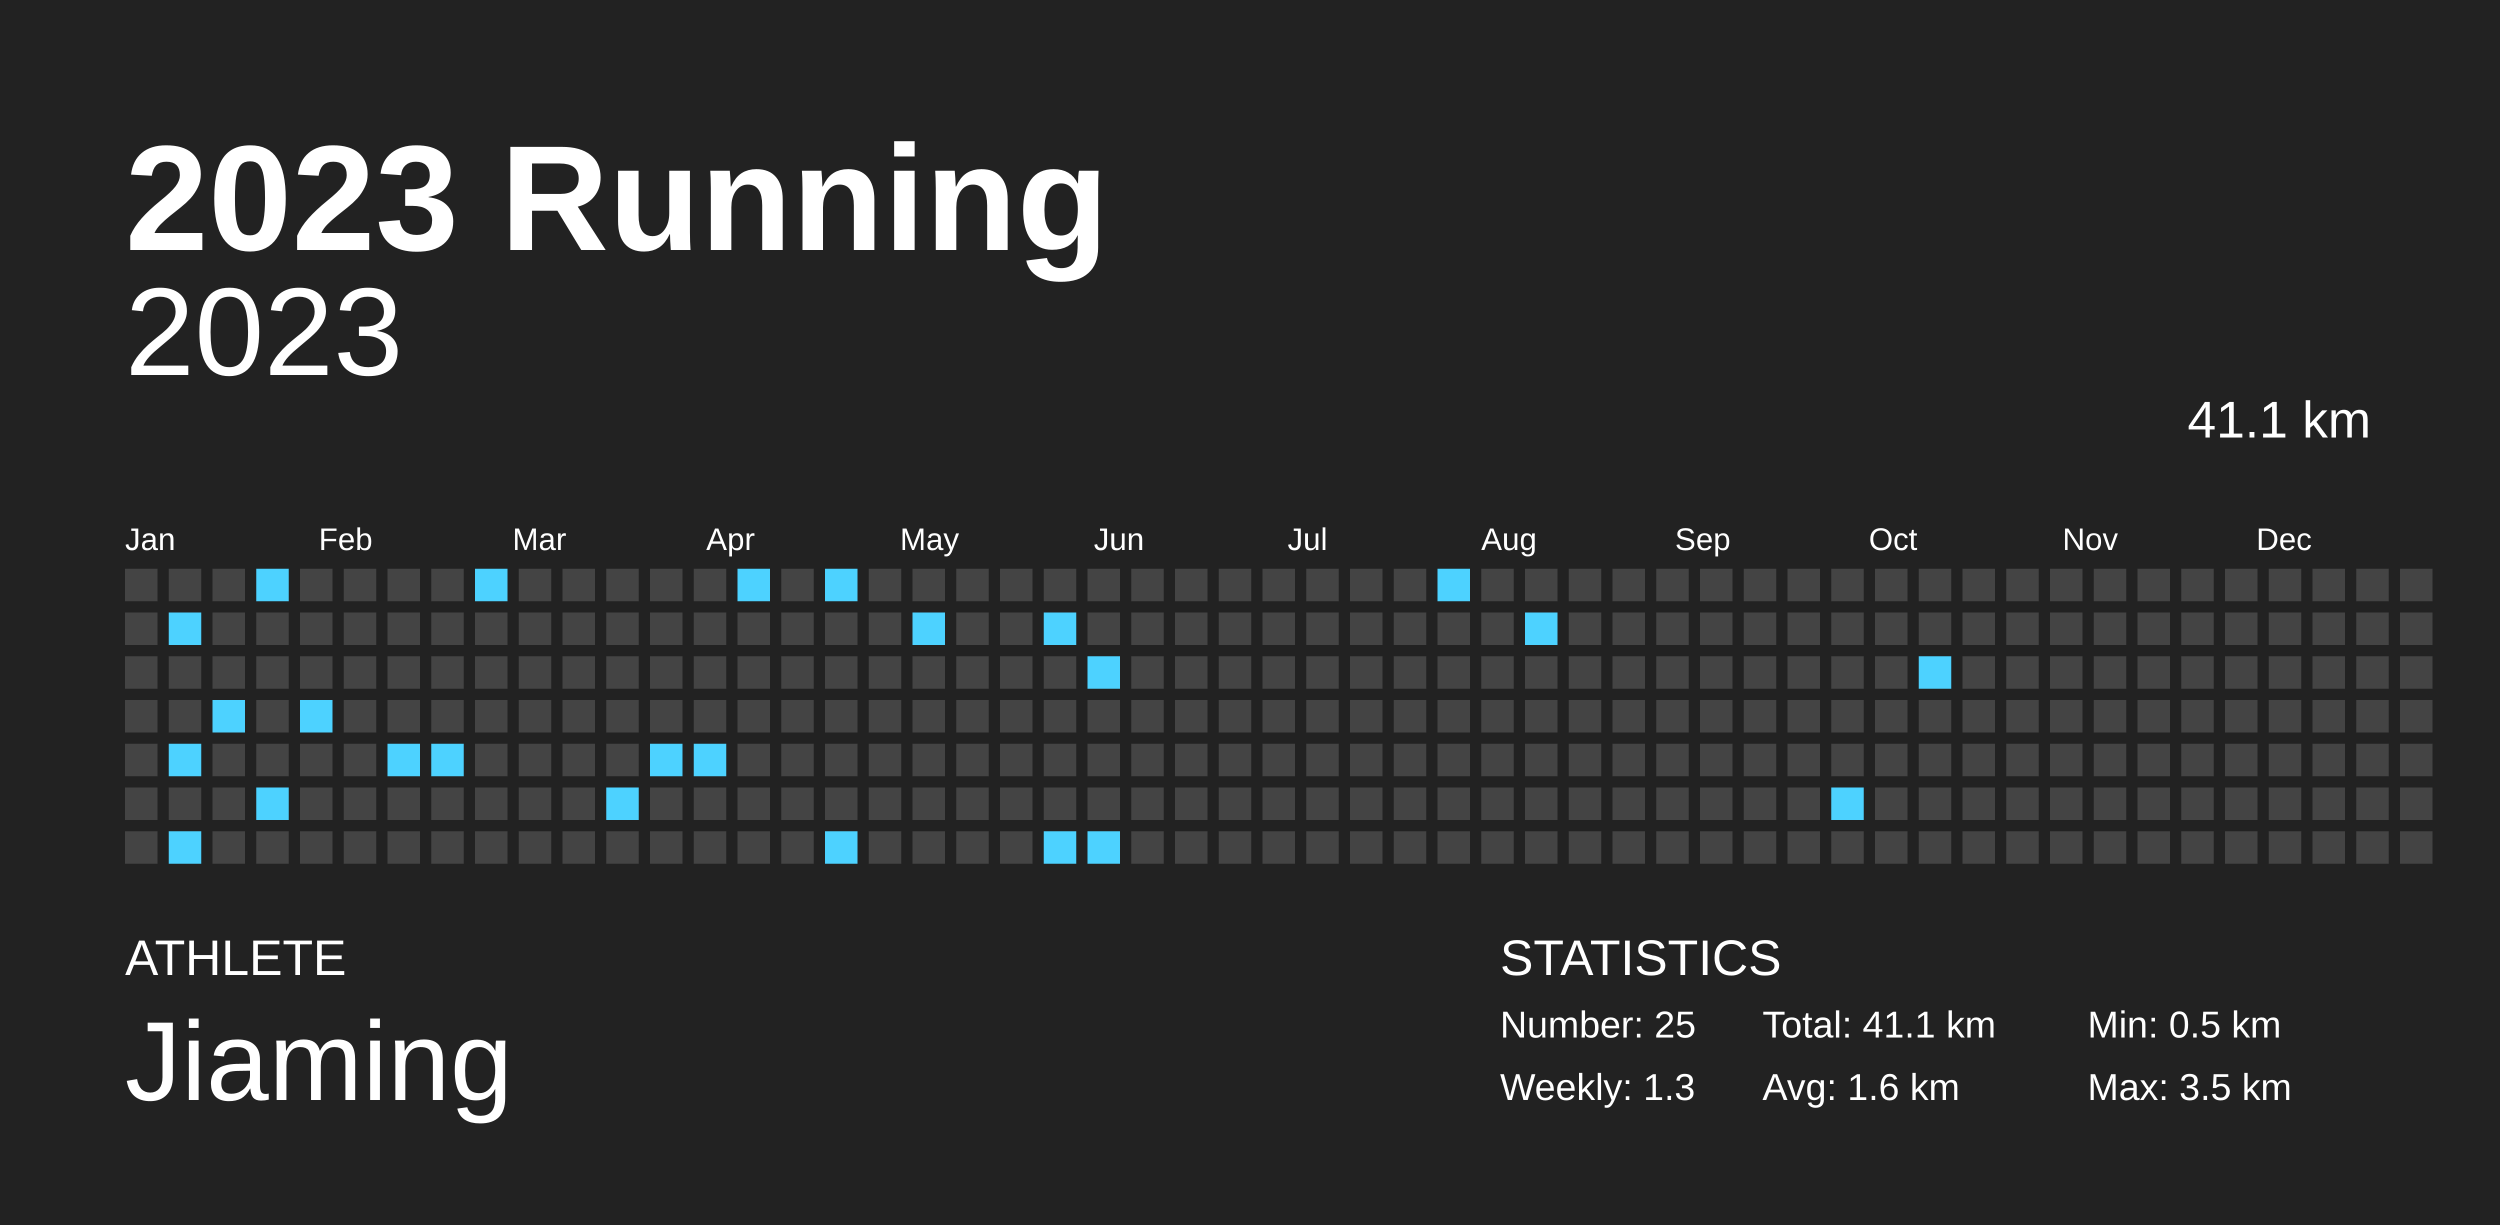
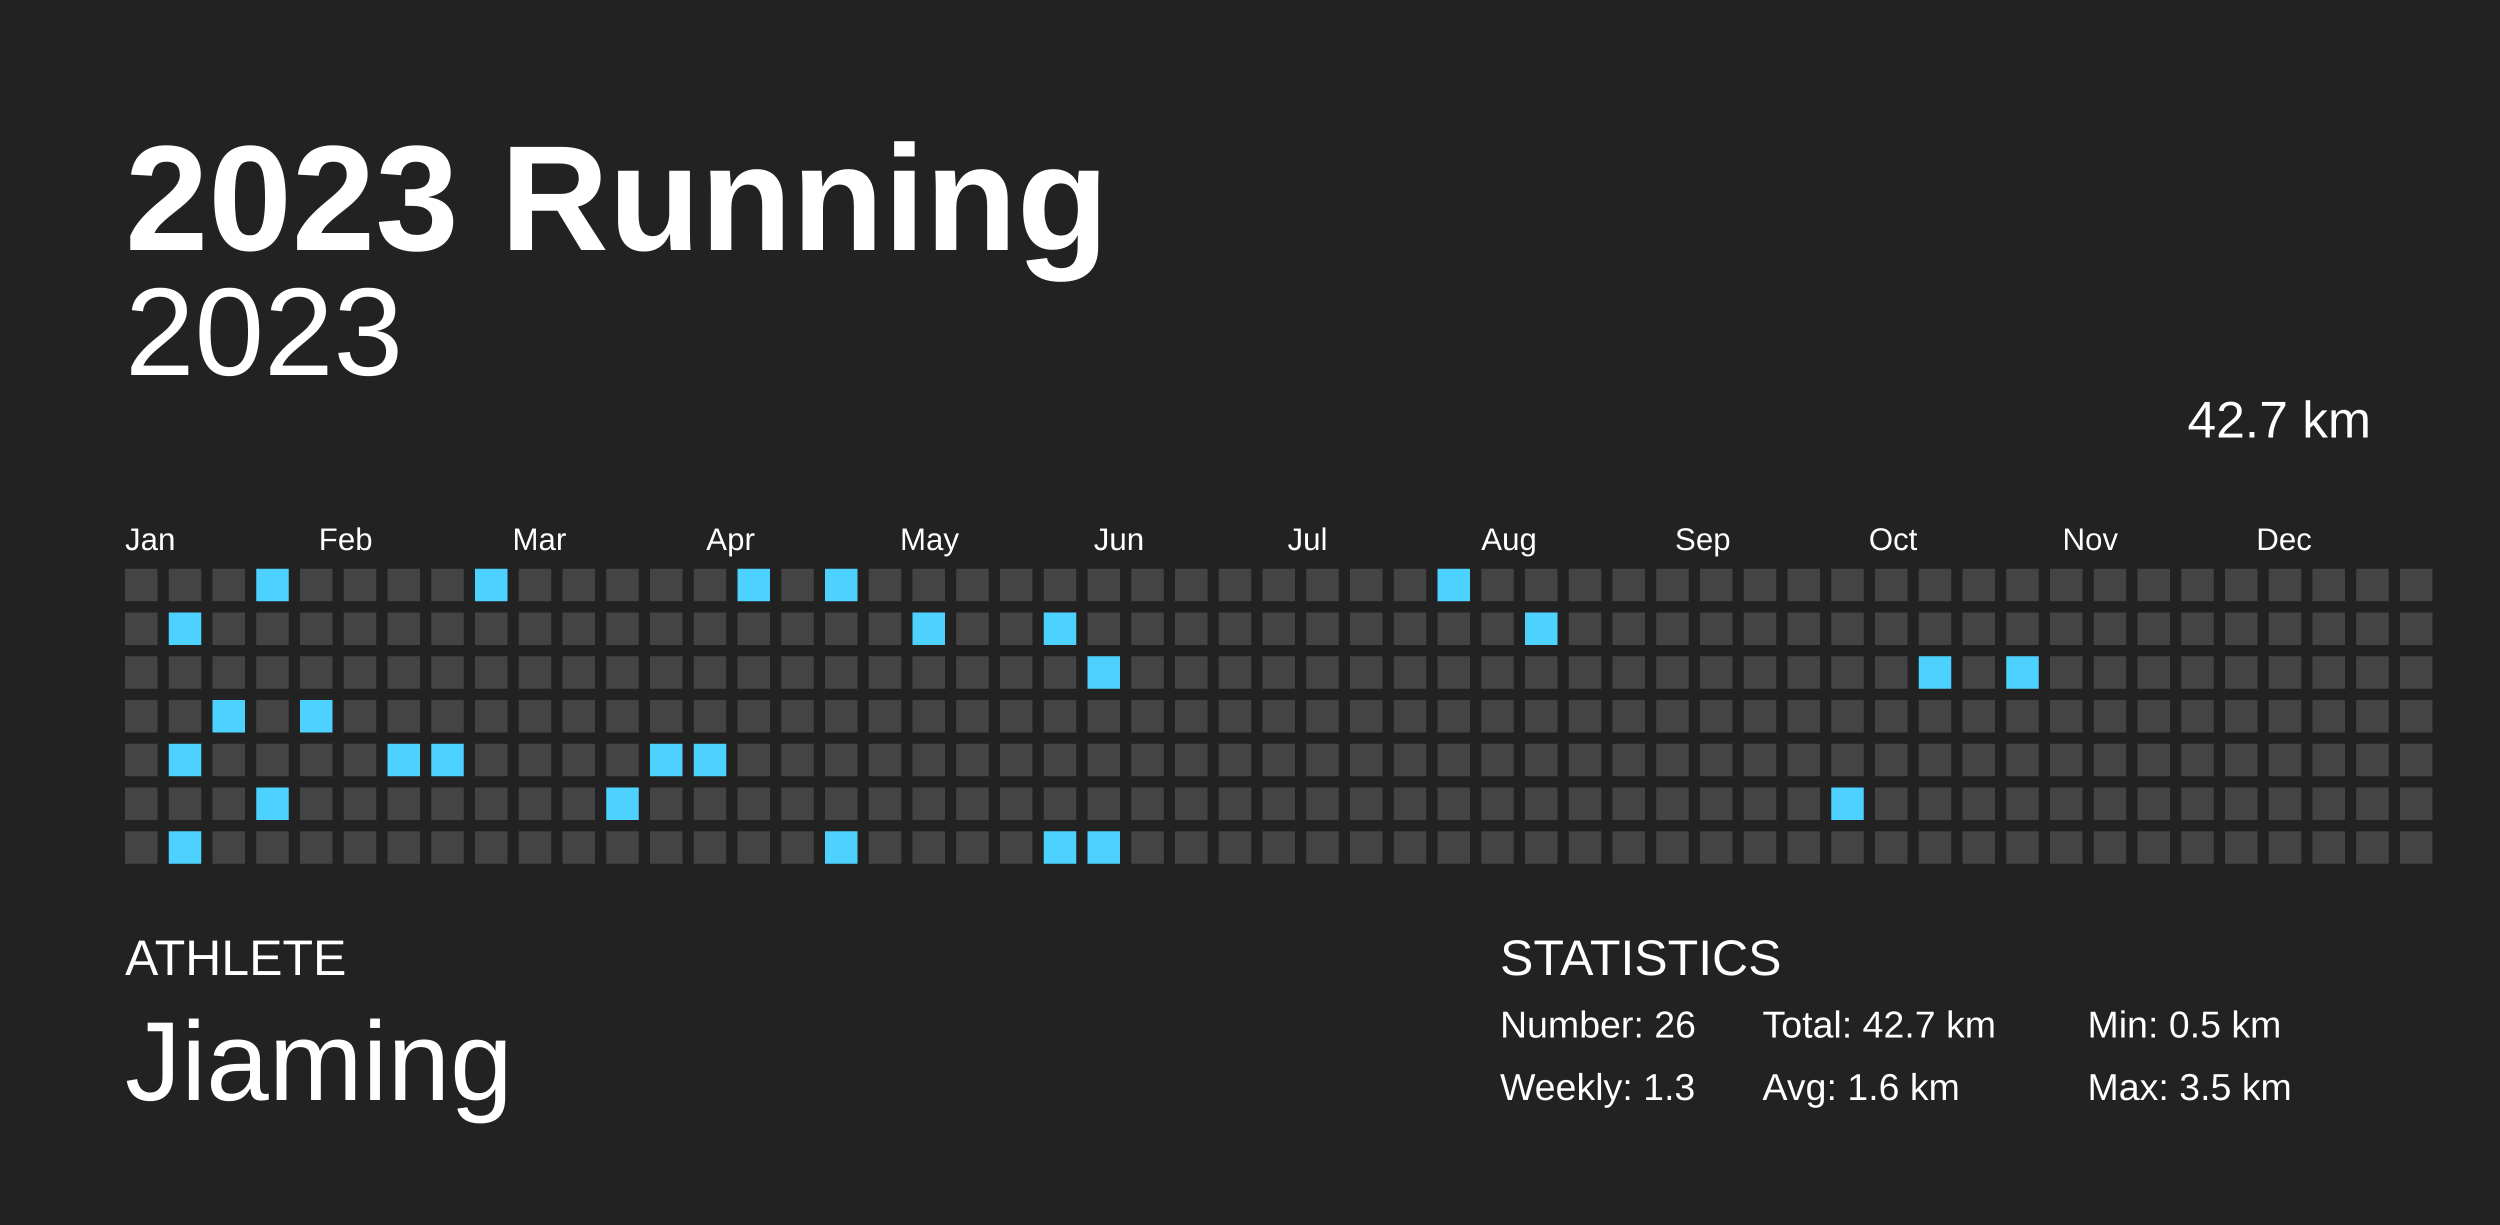
<svg xmlns="http://www.w3.org/2000/svg" baseProfile="full" height="98mm" version="1.1" viewBox="0,0,200,98" width="200mm">
  <defs />
  <rect fill="#222222" height="98" width="200" x="0" y="0" />
  <text fill="#FFFFFF" style="font-size:12px; font-family:Arial; font-weight:bold;" x="10" y="20">2023 Running</text>
  <text fill="#FFFFFF" style="font-size:4px; font-family:Arial" x="10" y="78">ATHLETE</text>
  <text fill="#FFFFFF" style="font-size:9px; font-family:Arial" x="10" y="88">Jiaming</text>
  <text fill="#FFFFFF" style="font-size:4px; font-family:Arial" x="120" y="78">STATISTICS</text>
-   <text fill="#FFFFFF" style="font-size:3px; font-family:Arial" x="120" y="83">Number: 25</text>
+   <text fill="#FFFFFF" style="font-size:3px; font-family:Arial" x="120" y="83">Number: 26</text>
  <text fill="#FFFFFF" style="font-size:3px; font-family:Arial" x="120" y="88">Weekly: 1.3</text>
-   <text fill="#FFFFFF" style="font-size:3px; font-family:Arial" x="141" y="83">Total: 41.1 km</text>
+   <text fill="#FFFFFF" style="font-size:3px; font-family:Arial" x="141" y="83">Total: 42.7 km</text>
  <text fill="#FFFFFF" style="font-size:3px; font-family:Arial" x="141" y="88">Avg: 1.6 km</text>
  <text fill="#FFFFFF" style="font-size:3px; font-family:Arial" x="167" y="83">Min: 0.5 km</text>
  <text fill="#FFFFFF" style="font-size:3px; font-family:Arial" x="167" y="88">Max: 3.5 km</text>
  <text alignment-baseline="hanging" fill="#FFFFFF" style="font-size:10.0px; font-family:Arial;" x="10" y="30">2023</text>
-   <text alignment-baseline="hanging" fill="#FFFFFF" style="font-size:4.125px; font-family:Arial;" x="175" y="35">41.1 km</text>
+   <text alignment-baseline="hanging" fill="#FFFFFF" style="font-size:4.125px; font-family:Arial;" x="175" y="35">42.7 km</text>
  <text fill="#FFFFFF" style="font-size:2.5px; font-family:Arial" x="10.0" y="44">Jan</text>
  <text fill="#FFFFFF" style="font-size:2.5px; font-family:Arial" x="25.5" y="44">Feb</text>
  <text fill="#FFFFFF" style="font-size:2.5px; font-family:Arial" x="41.0" y="44">Mar</text>
  <text fill="#FFFFFF" style="font-size:2.5px; font-family:Arial" x="56.5" y="44">Apr</text>
  <text fill="#FFFFFF" style="font-size:2.5px; font-family:Arial" x="72.0" y="44">May</text>
  <text fill="#FFFFFF" style="font-size:2.5px; font-family:Arial" x="87.5" y="44">Jun</text>
  <text fill="#FFFFFF" style="font-size:2.5px; font-family:Arial" x="103.0" y="44">Jul</text>
  <text fill="#FFFFFF" style="font-size:2.5px; font-family:Arial" x="118.5" y="44">Aug</text>
  <text fill="#FFFFFF" style="font-size:2.5px; font-family:Arial" x="134.0" y="44">Sep</text>
  <text fill="#FFFFFF" style="font-size:2.5px; font-family:Arial" x="149.5" y="44">Oct</text>
  <text fill="#FFFFFF" style="font-size:2.5px; font-family:Arial" x="165.0" y="44">Nov</text>
  <text fill="#FFFFFF" style="font-size:2.5px; font-family:Arial" x="180.5" y="44">Dec</text>
  <rect fill="#444444" height="2.6" width="2.6" x="10.0" y="45.5" />
  <rect fill="#444444" height="2.6" width="2.6" x="10.0" y="49.0" />
  <rect fill="#444444" height="2.6" width="2.6" x="10.0" y="52.5" />
  <rect fill="#444444" height="2.6" width="2.6" x="10.0" y="56.0" />
  <rect fill="#444444" height="2.6" width="2.6" x="10.0" y="59.5" />
  <rect fill="#444444" height="2.6" width="2.6" x="10.0" y="63.0" />
  <rect fill="#444444" height="2.6" width="2.6" x="10.0" y="66.5" />
  <rect fill="#444444" height="2.6" width="2.6" x="13.5" y="45.5" />
  <rect fill="#4dd2ff" height="2.6" width="2.6" x="13.5" y="49.0" />
  <rect fill="#444444" height="2.6" width="2.6" x="13.5" y="52.5" />
  <rect fill="#444444" height="2.6" width="2.6" x="13.5" y="56.0" />
  <rect fill="#4dd2ff" height="2.6" width="2.6" x="13.5" y="59.5" />
  <rect fill="#444444" height="2.6" width="2.6" x="13.5" y="63.0" />
  <rect fill="#4dd2ff" height="2.6" width="2.6" x="13.5" y="66.5" />
  <rect fill="#444444" height="2.6" width="2.6" x="17.0" y="45.5" />
  <rect fill="#444444" height="2.6" width="2.6" x="17.0" y="49.0" />
  <rect fill="#444444" height="2.6" width="2.6" x="17.0" y="52.5" />
  <rect fill="#4dd2ff" height="2.6" width="2.6" x="17.0" y="56.0" />
  <rect fill="#444444" height="2.6" width="2.6" x="17.0" y="59.5" />
  <rect fill="#444444" height="2.6" width="2.6" x="17.0" y="63.0" />
  <rect fill="#444444" height="2.6" width="2.6" x="17.0" y="66.5" />
  <rect fill="#4dd2ff" height="2.6" width="2.6" x="20.5" y="45.5" />
  <rect fill="#444444" height="2.6" width="2.6" x="20.5" y="49.0" />
  <rect fill="#444444" height="2.6" width="2.6" x="20.5" y="52.5" />
  <rect fill="#444444" height="2.6" width="2.6" x="20.5" y="56.0" />
  <rect fill="#444444" height="2.6" width="2.6" x="20.5" y="59.5" />
  <rect fill="#4dd2ff" height="2.6" width="2.6" x="20.5" y="63.0" />
  <rect fill="#444444" height="2.6" width="2.6" x="20.5" y="66.5" />
  <rect fill="#444444" height="2.6" width="2.6" x="24.0" y="45.5" />
  <rect fill="#444444" height="2.6" width="2.6" x="24.0" y="49.0" />
  <rect fill="#444444" height="2.6" width="2.6" x="24.0" y="52.5" />
  <rect fill="#4dd2ff" height="2.6" width="2.6" x="24.0" y="56.0" />
  <rect fill="#444444" height="2.6" width="2.6" x="24.0" y="59.5" />
  <rect fill="#444444" height="2.6" width="2.6" x="24.0" y="63.0" />
  <rect fill="#444444" height="2.6" width="2.6" x="24.0" y="66.5" />
  <rect fill="#444444" height="2.6" width="2.6" x="27.5" y="45.5" />
  <rect fill="#444444" height="2.6" width="2.6" x="27.5" y="49.0" />
  <rect fill="#444444" height="2.6" width="2.6" x="27.5" y="52.5" />
  <rect fill="#444444" height="2.6" width="2.6" x="27.5" y="56.0" />
  <rect fill="#444444" height="2.6" width="2.6" x="27.5" y="59.5" />
  <rect fill="#444444" height="2.6" width="2.6" x="27.5" y="63.0" />
  <rect fill="#444444" height="2.6" width="2.6" x="27.5" y="66.5" />
  <rect fill="#444444" height="2.6" width="2.6" x="31.0" y="45.5" />
  <rect fill="#444444" height="2.6" width="2.6" x="31.0" y="49.0" />
  <rect fill="#444444" height="2.6" width="2.6" x="31.0" y="52.5" />
  <rect fill="#444444" height="2.6" width="2.6" x="31.0" y="56.0" />
  <rect fill="#4dd2ff" height="2.6" width="2.6" x="31.0" y="59.5" />
  <rect fill="#444444" height="2.6" width="2.6" x="31.0" y="63.0" />
  <rect fill="#444444" height="2.6" width="2.6" x="31.0" y="66.5" />
  <rect fill="#444444" height="2.6" width="2.6" x="34.5" y="45.5" />
  <rect fill="#444444" height="2.6" width="2.6" x="34.5" y="49.0" />
  <rect fill="#444444" height="2.6" width="2.6" x="34.5" y="52.5" />
  <rect fill="#444444" height="2.6" width="2.6" x="34.5" y="56.0" />
  <rect fill="#4dd2ff" height="2.6" width="2.6" x="34.5" y="59.5" />
  <rect fill="#444444" height="2.6" width="2.6" x="34.5" y="63.0" />
  <rect fill="#444444" height="2.6" width="2.6" x="34.5" y="66.5" />
  <rect fill="#4dd2ff" height="2.6" width="2.6" x="38.0" y="45.5" />
  <rect fill="#444444" height="2.6" width="2.6" x="38.0" y="49.0" />
  <rect fill="#444444" height="2.6" width="2.6" x="38.0" y="52.5" />
  <rect fill="#444444" height="2.6" width="2.6" x="38.0" y="56.0" />
  <rect fill="#444444" height="2.6" width="2.6" x="38.0" y="59.5" />
  <rect fill="#444444" height="2.6" width="2.6" x="38.0" y="63.0" />
  <rect fill="#444444" height="2.6" width="2.6" x="38.0" y="66.5" />
  <rect fill="#444444" height="2.6" width="2.6" x="41.5" y="45.5" />
  <rect fill="#444444" height="2.6" width="2.6" x="41.5" y="49.0" />
  <rect fill="#444444" height="2.6" width="2.6" x="41.5" y="52.5" />
  <rect fill="#444444" height="2.6" width="2.6" x="41.5" y="56.0" />
  <rect fill="#444444" height="2.6" width="2.6" x="41.5" y="59.5" />
  <rect fill="#444444" height="2.6" width="2.6" x="41.5" y="63.0" />
  <rect fill="#444444" height="2.6" width="2.6" x="41.5" y="66.5" />
  <rect fill="#444444" height="2.6" width="2.6" x="45.0" y="45.5" />
  <rect fill="#444444" height="2.6" width="2.6" x="45.0" y="49.0" />
  <rect fill="#444444" height="2.6" width="2.6" x="45.0" y="52.5" />
  <rect fill="#444444" height="2.6" width="2.6" x="45.0" y="56.0" />
  <rect fill="#444444" height="2.6" width="2.6" x="45.0" y="59.5" />
  <rect fill="#444444" height="2.6" width="2.6" x="45.0" y="63.0" />
  <rect fill="#444444" height="2.6" width="2.6" x="45.0" y="66.5" />
  <rect fill="#444444" height="2.6" width="2.6" x="48.5" y="45.5" />
  <rect fill="#444444" height="2.6" width="2.6" x="48.5" y="49.0" />
  <rect fill="#444444" height="2.6" width="2.6" x="48.5" y="52.5" />
  <rect fill="#444444" height="2.6" width="2.6" x="48.5" y="56.0" />
  <rect fill="#444444" height="2.6" width="2.6" x="48.5" y="59.5" />
  <rect fill="#4dd2ff" height="2.6" width="2.6" x="48.5" y="63.0" />
  <rect fill="#444444" height="2.6" width="2.6" x="48.5" y="66.5" />
  <rect fill="#444444" height="2.6" width="2.6" x="52.0" y="45.5" />
  <rect fill="#444444" height="2.6" width="2.6" x="52.0" y="49.0" />
  <rect fill="#444444" height="2.6" width="2.6" x="52.0" y="52.5" />
  <rect fill="#444444" height="2.6" width="2.6" x="52.0" y="56.0" />
  <rect fill="#4dd2ff" height="2.6" width="2.6" x="52.0" y="59.5" />
  <rect fill="#444444" height="2.6" width="2.6" x="52.0" y="63.0" />
  <rect fill="#444444" height="2.6" width="2.6" x="52.0" y="66.5" />
  <rect fill="#444444" height="2.6" width="2.6" x="55.5" y="45.5" />
  <rect fill="#444444" height="2.6" width="2.6" x="55.5" y="49.0" />
  <rect fill="#444444" height="2.6" width="2.6" x="55.5" y="52.5" />
  <rect fill="#444444" height="2.6" width="2.6" x="55.5" y="56.0" />
  <rect fill="#4dd2ff" height="2.6" width="2.6" x="55.5" y="59.5" />
  <rect fill="#444444" height="2.6" width="2.6" x="55.5" y="63.0" />
  <rect fill="#444444" height="2.6" width="2.6" x="55.5" y="66.5" />
  <rect fill="#4dd2ff" height="2.6" width="2.6" x="59.0" y="45.5" />
  <rect fill="#444444" height="2.6" width="2.6" x="59.0" y="49.0" />
  <rect fill="#444444" height="2.6" width="2.6" x="59.0" y="52.5" />
  <rect fill="#444444" height="2.6" width="2.6" x="59.0" y="56.0" />
  <rect fill="#444444" height="2.6" width="2.6" x="59.0" y="59.5" />
  <rect fill="#444444" height="2.6" width="2.6" x="59.0" y="63.0" />
  <rect fill="#444444" height="2.6" width="2.6" x="59.0" y="66.5" />
  <rect fill="#444444" height="2.6" width="2.6" x="62.5" y="45.5" />
  <rect fill="#444444" height="2.6" width="2.6" x="62.5" y="49.0" />
  <rect fill="#444444" height="2.6" width="2.6" x="62.5" y="52.5" />
  <rect fill="#444444" height="2.6" width="2.6" x="62.5" y="56.0" />
  <rect fill="#444444" height="2.6" width="2.6" x="62.5" y="59.5" />
  <rect fill="#444444" height="2.6" width="2.6" x="62.5" y="63.0" />
  <rect fill="#444444" height="2.6" width="2.6" x="62.5" y="66.5" />
  <rect fill="#4dd2ff" height="2.6" width="2.6" x="66.0" y="45.5" />
  <rect fill="#444444" height="2.6" width="2.6" x="66.0" y="49.0" />
  <rect fill="#444444" height="2.6" width="2.6" x="66.0" y="52.5" />
  <rect fill="#444444" height="2.6" width="2.6" x="66.0" y="56.0" />
  <rect fill="#444444" height="2.6" width="2.6" x="66.0" y="59.5" />
  <rect fill="#444444" height="2.6" width="2.6" x="66.0" y="63.0" />
  <rect fill="#4dd2ff" height="2.6" width="2.6" x="66.0" y="66.5" />
  <rect fill="#444444" height="2.6" width="2.6" x="69.5" y="45.5" />
  <rect fill="#444444" height="2.6" width="2.6" x="69.5" y="49.0" />
  <rect fill="#444444" height="2.6" width="2.6" x="69.5" y="52.5" />
  <rect fill="#444444" height="2.6" width="2.6" x="69.5" y="56.0" />
  <rect fill="#444444" height="2.6" width="2.6" x="69.5" y="59.5" />
  <rect fill="#444444" height="2.6" width="2.6" x="69.5" y="63.0" />
  <rect fill="#444444" height="2.6" width="2.6" x="69.5" y="66.5" />
  <rect fill="#444444" height="2.6" width="2.6" x="73.0" y="45.5" />
  <rect fill="#4dd2ff" height="2.6" width="2.6" x="73.0" y="49.0" />
  <rect fill="#444444" height="2.6" width="2.6" x="73.0" y="52.5" />
  <rect fill="#444444" height="2.6" width="2.6" x="73.0" y="56.0" />
  <rect fill="#444444" height="2.6" width="2.6" x="73.0" y="59.5" />
  <rect fill="#444444" height="2.6" width="2.6" x="73.0" y="63.0" />
  <rect fill="#444444" height="2.6" width="2.6" x="73.0" y="66.5" />
  <rect fill="#444444" height="2.6" width="2.6" x="76.5" y="45.5" />
  <rect fill="#444444" height="2.6" width="2.6" x="76.5" y="49.0" />
  <rect fill="#444444" height="2.6" width="2.6" x="76.5" y="52.5" />
  <rect fill="#444444" height="2.6" width="2.6" x="76.5" y="56.0" />
  <rect fill="#444444" height="2.6" width="2.6" x="76.5" y="59.5" />
  <rect fill="#444444" height="2.6" width="2.6" x="76.5" y="63.0" />
  <rect fill="#444444" height="2.6" width="2.6" x="76.5" y="66.5" />
  <rect fill="#444444" height="2.6" width="2.6" x="80.0" y="45.5" />
  <rect fill="#444444" height="2.6" width="2.6" x="80.0" y="49.0" />
  <rect fill="#444444" height="2.6" width="2.6" x="80.0" y="52.5" />
  <rect fill="#444444" height="2.6" width="2.6" x="80.0" y="56.0" />
  <rect fill="#444444" height="2.6" width="2.6" x="80.0" y="59.5" />
  <rect fill="#444444" height="2.6" width="2.6" x="80.0" y="63.0" />
  <rect fill="#444444" height="2.6" width="2.6" x="80.0" y="66.5" />
  <rect fill="#444444" height="2.6" width="2.6" x="83.5" y="45.5" />
  <rect fill="#4dd2ff" height="2.6" width="2.6" x="83.5" y="49.0" />
  <rect fill="#444444" height="2.6" width="2.6" x="83.5" y="52.5" />
  <rect fill="#444444" height="2.6" width="2.6" x="83.5" y="56.0" />
  <rect fill="#444444" height="2.6" width="2.6" x="83.5" y="59.5" />
  <rect fill="#444444" height="2.6" width="2.6" x="83.5" y="63.0" />
  <rect fill="#4dd2ff" height="2.6" width="2.6" x="83.5" y="66.5" />
  <rect fill="#444444" height="2.6" width="2.6" x="87.0" y="45.5" />
  <rect fill="#444444" height="2.6" width="2.6" x="87.0" y="49.0" />
  <rect fill="#4dd2ff" height="2.6" width="2.6" x="87.0" y="52.5" />
  <rect fill="#444444" height="2.6" width="2.6" x="87.0" y="56.0" />
  <rect fill="#444444" height="2.6" width="2.6" x="87.0" y="59.5" />
  <rect fill="#444444" height="2.6" width="2.6" x="87.0" y="63.0" />
  <rect fill="#4dd2ff" height="2.6" width="2.6" x="87.0" y="66.5" />
  <rect fill="#444444" height="2.6" width="2.6" x="90.5" y="45.5" />
  <rect fill="#444444" height="2.6" width="2.6" x="90.5" y="49.0" />
  <rect fill="#444444" height="2.6" width="2.6" x="90.5" y="52.5" />
  <rect fill="#444444" height="2.6" width="2.6" x="90.5" y="56.0" />
  <rect fill="#444444" height="2.6" width="2.6" x="90.5" y="59.5" />
  <rect fill="#444444" height="2.6" width="2.6" x="90.5" y="63.0" />
  <rect fill="#444444" height="2.6" width="2.6" x="90.5" y="66.5" />
  <rect fill="#444444" height="2.6" width="2.6" x="94.0" y="45.5" />
  <rect fill="#444444" height="2.6" width="2.6" x="94.0" y="49.0" />
  <rect fill="#444444" height="2.6" width="2.6" x="94.0" y="52.5" />
  <rect fill="#444444" height="2.6" width="2.6" x="94.0" y="56.0" />
  <rect fill="#444444" height="2.6" width="2.6" x="94.0" y="59.5" />
  <rect fill="#444444" height="2.6" width="2.6" x="94.0" y="63.0" />
  <rect fill="#444444" height="2.6" width="2.6" x="94.0" y="66.5" />
  <rect fill="#444444" height="2.6" width="2.6" x="97.5" y="45.5" />
  <rect fill="#444444" height="2.6" width="2.6" x="97.5" y="49.0" />
  <rect fill="#444444" height="2.6" width="2.6" x="97.5" y="52.5" />
  <rect fill="#444444" height="2.6" width="2.6" x="97.5" y="56.0" />
  <rect fill="#444444" height="2.6" width="2.6" x="97.5" y="59.5" />
  <rect fill="#444444" height="2.6" width="2.6" x="97.5" y="63.0" />
  <rect fill="#444444" height="2.6" width="2.6" x="97.5" y="66.5" />
  <rect fill="#444444" height="2.6" width="2.6" x="101.0" y="45.5" />
  <rect fill="#444444" height="2.6" width="2.6" x="101.0" y="49.0" />
  <rect fill="#444444" height="2.6" width="2.6" x="101.0" y="52.5" />
  <rect fill="#444444" height="2.6" width="2.6" x="101.0" y="56.0" />
  <rect fill="#444444" height="2.6" width="2.6" x="101.0" y="59.5" />
  <rect fill="#444444" height="2.6" width="2.6" x="101.0" y="63.0" />
  <rect fill="#444444" height="2.6" width="2.6" x="101.0" y="66.5" />
  <rect fill="#444444" height="2.6" width="2.6" x="104.5" y="45.5" />
  <rect fill="#444444" height="2.6" width="2.6" x="104.5" y="49.0" />
  <rect fill="#444444" height="2.6" width="2.6" x="104.5" y="52.5" />
  <rect fill="#444444" height="2.6" width="2.6" x="104.5" y="56.0" />
  <rect fill="#444444" height="2.6" width="2.6" x="104.5" y="59.5" />
  <rect fill="#444444" height="2.6" width="2.6" x="104.5" y="63.0" />
  <rect fill="#444444" height="2.6" width="2.6" x="104.5" y="66.5" />
  <rect fill="#444444" height="2.6" width="2.6" x="108.0" y="45.5" />
  <rect fill="#444444" height="2.6" width="2.6" x="108.0" y="49.0" />
  <rect fill="#444444" height="2.6" width="2.6" x="108.0" y="52.5" />
  <rect fill="#444444" height="2.6" width="2.6" x="108.0" y="56.0" />
  <rect fill="#444444" height="2.6" width="2.6" x="108.0" y="59.5" />
  <rect fill="#444444" height="2.6" width="2.6" x="108.0" y="63.0" />
  <rect fill="#444444" height="2.6" width="2.6" x="108.0" y="66.5" />
  <rect fill="#444444" height="2.6" width="2.6" x="111.5" y="45.5" />
  <rect fill="#444444" height="2.6" width="2.6" x="111.5" y="49.0" />
  <rect fill="#444444" height="2.6" width="2.6" x="111.5" y="52.5" />
  <rect fill="#444444" height="2.6" width="2.6" x="111.5" y="56.0" />
  <rect fill="#444444" height="2.6" width="2.6" x="111.5" y="59.5" />
  <rect fill="#444444" height="2.6" width="2.6" x="111.5" y="63.0" />
  <rect fill="#444444" height="2.6" width="2.6" x="111.5" y="66.5" />
  <rect fill="#4dd2ff" height="2.6" width="2.6" x="115.0" y="45.5" />
  <rect fill="#444444" height="2.6" width="2.6" x="115.0" y="49.0" />
  <rect fill="#444444" height="2.6" width="2.6" x="115.0" y="52.5" />
  <rect fill="#444444" height="2.6" width="2.6" x="115.0" y="56.0" />
  <rect fill="#444444" height="2.6" width="2.6" x="115.0" y="59.5" />
  <rect fill="#444444" height="2.6" width="2.6" x="115.0" y="63.0" />
  <rect fill="#444444" height="2.6" width="2.6" x="115.0" y="66.5" />
  <rect fill="#444444" height="2.6" width="2.6" x="118.5" y="45.5" />
  <rect fill="#444444" height="2.6" width="2.6" x="118.5" y="49.0" />
  <rect fill="#444444" height="2.6" width="2.6" x="118.5" y="52.5" />
  <rect fill="#444444" height="2.6" width="2.6" x="118.5" y="56.0" />
  <rect fill="#444444" height="2.6" width="2.6" x="118.5" y="59.5" />
  <rect fill="#444444" height="2.6" width="2.6" x="118.5" y="63.0" />
  <rect fill="#444444" height="2.6" width="2.6" x="118.5" y="66.5" />
  <rect fill="#444444" height="2.6" width="2.6" x="122.0" y="45.5" />
  <rect fill="#4dd2ff" height="2.6" width="2.6" x="122.0" y="49.0" />
  <rect fill="#444444" height="2.6" width="2.6" x="122.0" y="52.5" />
  <rect fill="#444444" height="2.6" width="2.6" x="122.0" y="56.0" />
  <rect fill="#444444" height="2.6" width="2.6" x="122.0" y="59.5" />
  <rect fill="#444444" height="2.6" width="2.6" x="122.0" y="63.0" />
  <rect fill="#444444" height="2.6" width="2.6" x="122.0" y="66.5" />
  <rect fill="#444444" height="2.6" width="2.6" x="125.5" y="45.5" />
  <rect fill="#444444" height="2.6" width="2.6" x="125.5" y="49.0" />
  <rect fill="#444444" height="2.6" width="2.6" x="125.5" y="52.5" />
  <rect fill="#444444" height="2.6" width="2.6" x="125.5" y="56.0" />
  <rect fill="#444444" height="2.6" width="2.6" x="125.5" y="59.5" />
  <rect fill="#444444" height="2.6" width="2.6" x="125.5" y="63.0" />
  <rect fill="#444444" height="2.6" width="2.6" x="125.5" y="66.5" />
  <rect fill="#444444" height="2.6" width="2.6" x="129.0" y="45.5" />
  <rect fill="#444444" height="2.6" width="2.6" x="129.0" y="49.0" />
  <rect fill="#444444" height="2.6" width="2.6" x="129.0" y="52.5" />
  <rect fill="#444444" height="2.6" width="2.6" x="129.0" y="56.0" />
  <rect fill="#444444" height="2.6" width="2.6" x="129.0" y="59.5" />
  <rect fill="#444444" height="2.6" width="2.6" x="129.0" y="63.0" />
  <rect fill="#444444" height="2.6" width="2.6" x="129.0" y="66.5" />
  <rect fill="#444444" height="2.6" width="2.6" x="132.5" y="45.5" />
  <rect fill="#444444" height="2.6" width="2.6" x="132.5" y="49.0" />
  <rect fill="#444444" height="2.6" width="2.6" x="132.5" y="52.5" />
  <rect fill="#444444" height="2.6" width="2.6" x="132.5" y="56.0" />
  <rect fill="#444444" height="2.6" width="2.6" x="132.5" y="59.5" />
  <rect fill="#444444" height="2.6" width="2.6" x="132.5" y="63.0" />
  <rect fill="#444444" height="2.6" width="2.6" x="132.5" y="66.5" />
  <rect fill="#444444" height="2.6" width="2.6" x="136.0" y="45.5" />
  <rect fill="#444444" height="2.6" width="2.6" x="136.0" y="49.0" />
  <rect fill="#444444" height="2.6" width="2.6" x="136.0" y="52.5" />
  <rect fill="#444444" height="2.6" width="2.6" x="136.0" y="56.0" />
  <rect fill="#444444" height="2.6" width="2.6" x="136.0" y="59.5" />
  <rect fill="#444444" height="2.6" width="2.6" x="136.0" y="63.0" />
  <rect fill="#444444" height="2.6" width="2.6" x="136.0" y="66.5" />
  <rect fill="#444444" height="2.6" width="2.6" x="139.5" y="45.5" />
  <rect fill="#444444" height="2.6" width="2.6" x="139.5" y="49.0" />
  <rect fill="#444444" height="2.6" width="2.6" x="139.5" y="52.5" />
  <rect fill="#444444" height="2.6" width="2.6" x="139.5" y="56.0" />
  <rect fill="#444444" height="2.6" width="2.6" x="139.5" y="59.5" />
  <rect fill="#444444" height="2.6" width="2.6" x="139.5" y="63.0" />
  <rect fill="#444444" height="2.6" width="2.6" x="139.5" y="66.5" />
  <rect fill="#444444" height="2.6" width="2.6" x="143.0" y="45.5" />
  <rect fill="#444444" height="2.6" width="2.6" x="143.0" y="49.0" />
  <rect fill="#444444" height="2.6" width="2.6" x="143.0" y="52.5" />
  <rect fill="#444444" height="2.6" width="2.6" x="143.0" y="56.0" />
  <rect fill="#444444" height="2.6" width="2.6" x="143.0" y="59.5" />
  <rect fill="#444444" height="2.6" width="2.6" x="143.0" y="63.0" />
  <rect fill="#444444" height="2.6" width="2.6" x="143.0" y="66.5" />
  <rect fill="#444444" height="2.6" width="2.6" x="146.5" y="45.5" />
  <rect fill="#444444" height="2.6" width="2.6" x="146.5" y="49.0" />
  <rect fill="#444444" height="2.6" width="2.6" x="146.5" y="52.5" />
  <rect fill="#444444" height="2.6" width="2.6" x="146.5" y="56.0" />
  <rect fill="#444444" height="2.6" width="2.6" x="146.5" y="59.5" />
  <rect fill="#4dd2ff" height="2.6" width="2.6" x="146.5" y="63.0" />
  <rect fill="#444444" height="2.6" width="2.6" x="146.5" y="66.5" />
  <rect fill="#444444" height="2.6" width="2.6" x="150.0" y="45.5" />
  <rect fill="#444444" height="2.6" width="2.6" x="150.0" y="49.0" />
  <rect fill="#444444" height="2.6" width="2.6" x="150.0" y="52.5" />
  <rect fill="#444444" height="2.6" width="2.6" x="150.0" y="56.0" />
  <rect fill="#444444" height="2.6" width="2.6" x="150.0" y="59.5" />
  <rect fill="#444444" height="2.6" width="2.6" x="150.0" y="63.0" />
  <rect fill="#444444" height="2.6" width="2.6" x="150.0" y="66.5" />
  <rect fill="#444444" height="2.6" width="2.6" x="153.5" y="45.5" />
  <rect fill="#444444" height="2.6" width="2.6" x="153.5" y="49.0" />
  <rect fill="#4dd2ff" height="2.6" width="2.6" x="153.5" y="52.5" />
  <rect fill="#444444" height="2.6" width="2.6" x="153.5" y="56.0" />
  <rect fill="#444444" height="2.6" width="2.6" x="153.5" y="59.5" />
  <rect fill="#444444" height="2.6" width="2.6" x="153.5" y="63.0" />
  <rect fill="#444444" height="2.6" width="2.6" x="153.5" y="66.5" />
  <rect fill="#444444" height="2.6" width="2.6" x="157.0" y="45.5" />
  <rect fill="#444444" height="2.6" width="2.6" x="157.0" y="49.0" />
  <rect fill="#444444" height="2.6" width="2.6" x="157.0" y="52.5" />
  <rect fill="#444444" height="2.6" width="2.6" x="157.0" y="56.0" />
  <rect fill="#444444" height="2.6" width="2.6" x="157.0" y="59.5" />
  <rect fill="#444444" height="2.6" width="2.6" x="157.0" y="63.0" />
  <rect fill="#444444" height="2.6" width="2.6" x="157.0" y="66.5" />
  <rect fill="#444444" height="2.6" width="2.6" x="160.5" y="45.5" />
  <rect fill="#444444" height="2.6" width="2.6" x="160.5" y="49.0" />
-   <rect fill="#444444" height="2.6" width="2.6" x="160.5" y="52.5" />
+   <rect fill="#4dd2ff" height="2.6" width="2.6" x="160.5" y="52.5" />
  <rect fill="#444444" height="2.6" width="2.6" x="160.5" y="56.0" />
  <rect fill="#444444" height="2.6" width="2.6" x="160.5" y="59.5" />
  <rect fill="#444444" height="2.6" width="2.6" x="160.5" y="63.0" />
  <rect fill="#444444" height="2.6" width="2.6" x="160.5" y="66.5" />
  <rect fill="#444444" height="2.6" width="2.6" x="164.0" y="45.5" />
  <rect fill="#444444" height="2.6" width="2.6" x="164.0" y="49.0" />
  <rect fill="#444444" height="2.6" width="2.6" x="164.0" y="52.5" />
  <rect fill="#444444" height="2.6" width="2.6" x="164.0" y="56.0" />
  <rect fill="#444444" height="2.6" width="2.6" x="164.0" y="59.5" />
  <rect fill="#444444" height="2.6" width="2.6" x="164.0" y="63.0" />
  <rect fill="#444444" height="2.6" width="2.6" x="164.0" y="66.5" />
  <rect fill="#444444" height="2.6" width="2.6" x="167.5" y="45.5" />
  <rect fill="#444444" height="2.6" width="2.6" x="167.5" y="49.0" />
  <rect fill="#444444" height="2.6" width="2.6" x="167.5" y="52.5" />
  <rect fill="#444444" height="2.6" width="2.6" x="167.5" y="56.0" />
  <rect fill="#444444" height="2.6" width="2.6" x="167.5" y="59.5" />
  <rect fill="#444444" height="2.6" width="2.6" x="167.5" y="63.0" />
  <rect fill="#444444" height="2.6" width="2.6" x="167.5" y="66.5" />
  <rect fill="#444444" height="2.6" width="2.6" x="171.0" y="45.5" />
  <rect fill="#444444" height="2.6" width="2.6" x="171.0" y="49.0" />
  <rect fill="#444444" height="2.6" width="2.6" x="171.0" y="52.5" />
  <rect fill="#444444" height="2.6" width="2.6" x="171.0" y="56.0" />
  <rect fill="#444444" height="2.6" width="2.6" x="171.0" y="59.5" />
  <rect fill="#444444" height="2.6" width="2.6" x="171.0" y="63.0" />
  <rect fill="#444444" height="2.6" width="2.6" x="171.0" y="66.5" />
  <rect fill="#444444" height="2.6" width="2.6" x="174.5" y="45.5" />
  <rect fill="#444444" height="2.6" width="2.6" x="174.5" y="49.0" />
  <rect fill="#444444" height="2.6" width="2.6" x="174.5" y="52.5" />
  <rect fill="#444444" height="2.6" width="2.6" x="174.5" y="56.0" />
  <rect fill="#444444" height="2.6" width="2.6" x="174.5" y="59.5" />
  <rect fill="#444444" height="2.6" width="2.6" x="174.5" y="63.0" />
  <rect fill="#444444" height="2.6" width="2.6" x="174.5" y="66.5" />
  <rect fill="#444444" height="2.6" width="2.6" x="178.0" y="45.5" />
  <rect fill="#444444" height="2.6" width="2.6" x="178.0" y="49.0" />
  <rect fill="#444444" height="2.6" width="2.6" x="178.0" y="52.5" />
  <rect fill="#444444" height="2.6" width="2.6" x="178.0" y="56.0" />
  <rect fill="#444444" height="2.6" width="2.6" x="178.0" y="59.5" />
  <rect fill="#444444" height="2.6" width="2.6" x="178.0" y="63.0" />
  <rect fill="#444444" height="2.6" width="2.6" x="178.0" y="66.5" />
  <rect fill="#444444" height="2.6" width="2.6" x="181.5" y="45.5" />
  <rect fill="#444444" height="2.6" width="2.6" x="181.5" y="49.0" />
  <rect fill="#444444" height="2.6" width="2.6" x="181.5" y="52.5" />
  <rect fill="#444444" height="2.6" width="2.6" x="181.5" y="56.0" />
  <rect fill="#444444" height="2.6" width="2.6" x="181.5" y="59.5" />
  <rect fill="#444444" height="2.6" width="2.6" x="181.5" y="63.0" />
  <rect fill="#444444" height="2.6" width="2.6" x="181.5" y="66.5" />
  <rect fill="#444444" height="2.6" width="2.6" x="185.0" y="45.5" />
  <rect fill="#444444" height="2.6" width="2.6" x="185.0" y="49.0" />
  <rect fill="#444444" height="2.6" width="2.6" x="185.0" y="52.5" />
  <rect fill="#444444" height="2.6" width="2.6" x="185.0" y="56.0" />
  <rect fill="#444444" height="2.6" width="2.6" x="185.0" y="59.5" />
  <rect fill="#444444" height="2.6" width="2.6" x="185.0" y="63.0" />
  <rect fill="#444444" height="2.6" width="2.6" x="185.0" y="66.5" />
  <rect fill="#444444" height="2.6" width="2.6" x="188.5" y="45.5" />
  <rect fill="#444444" height="2.6" width="2.6" x="188.5" y="49.0" />
  <rect fill="#444444" height="2.6" width="2.6" x="188.5" y="52.5" />
  <rect fill="#444444" height="2.6" width="2.6" x="188.5" y="56.0" />
  <rect fill="#444444" height="2.6" width="2.6" x="188.5" y="59.5" />
  <rect fill="#444444" height="2.6" width="2.6" x="188.5" y="63.0" />
  <rect fill="#444444" height="2.6" width="2.6" x="188.5" y="66.5" />
  <rect fill="#444444" height="2.6" width="2.6" x="192.0" y="45.5" />
  <rect fill="#444444" height="2.6" width="2.6" x="192.0" y="49.0" />
  <rect fill="#444444" height="2.6" width="2.6" x="192.0" y="52.5" />
  <rect fill="#444444" height="2.6" width="2.6" x="192.0" y="56.0" />
  <rect fill="#444444" height="2.6" width="2.6" x="192.0" y="59.5" />
  <rect fill="#444444" height="2.6" width="2.6" x="192.0" y="63.0" />
  <rect fill="#444444" height="2.6" width="2.6" x="192.0" y="66.5" />
</svg>
